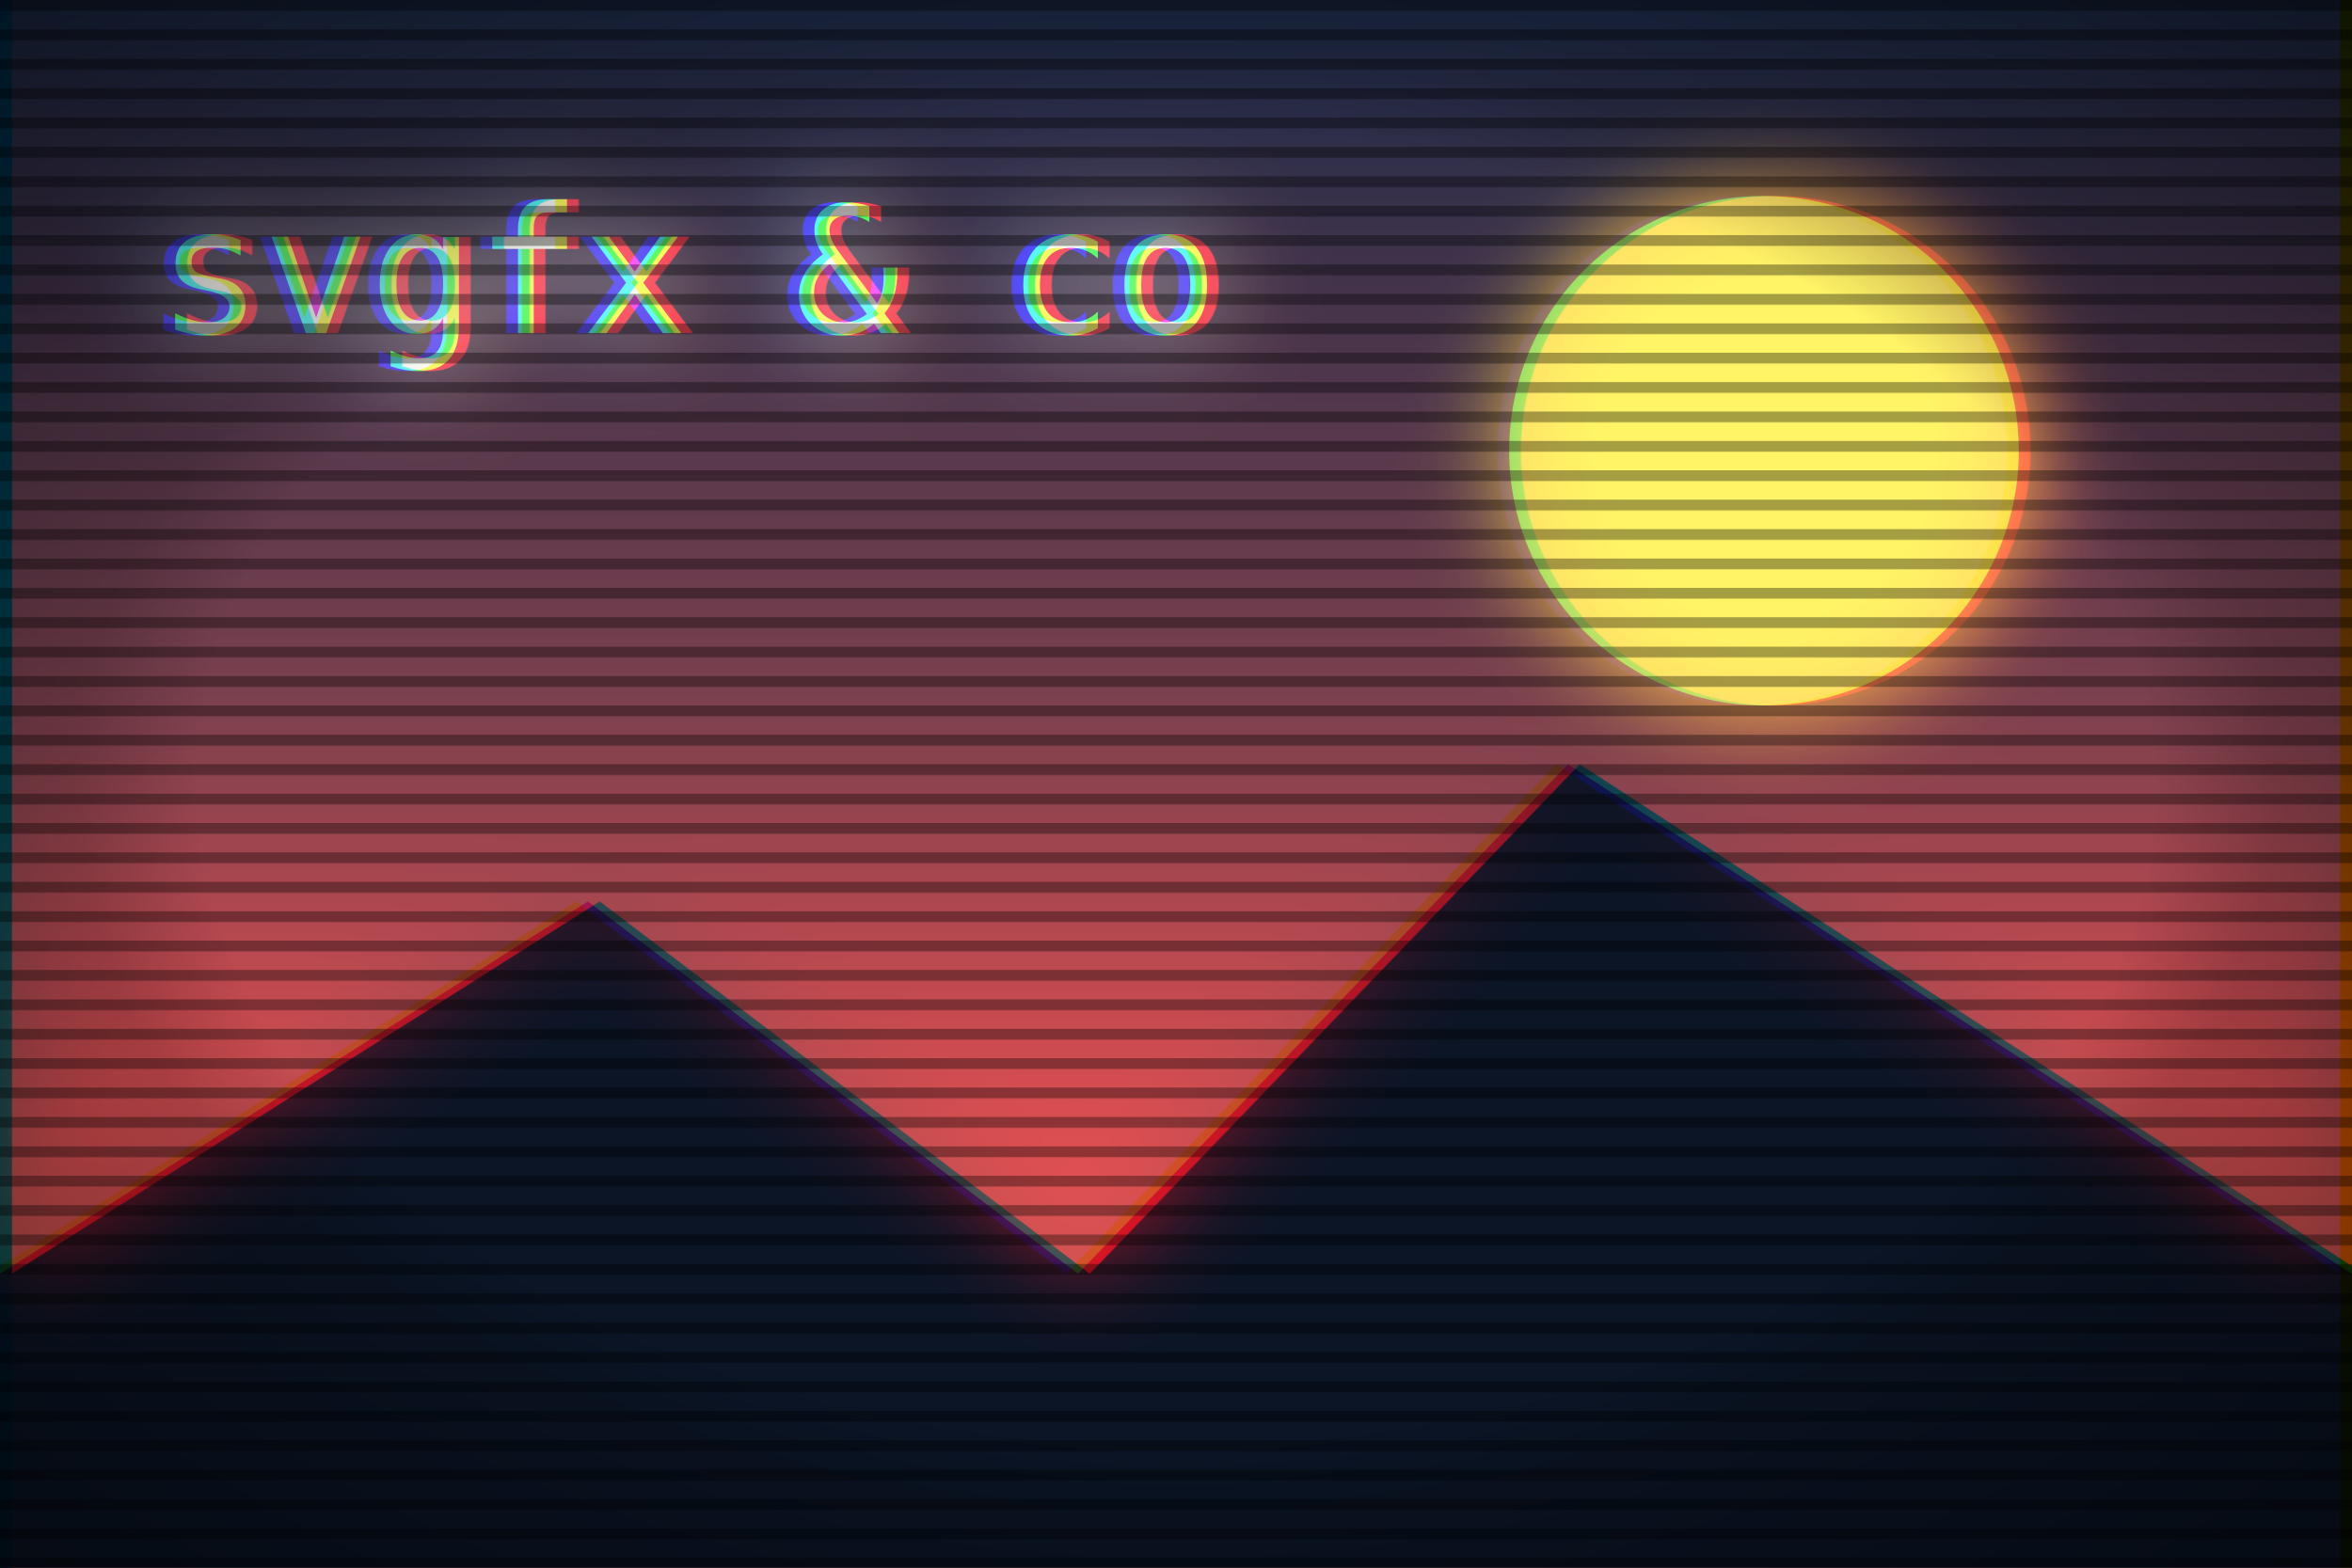
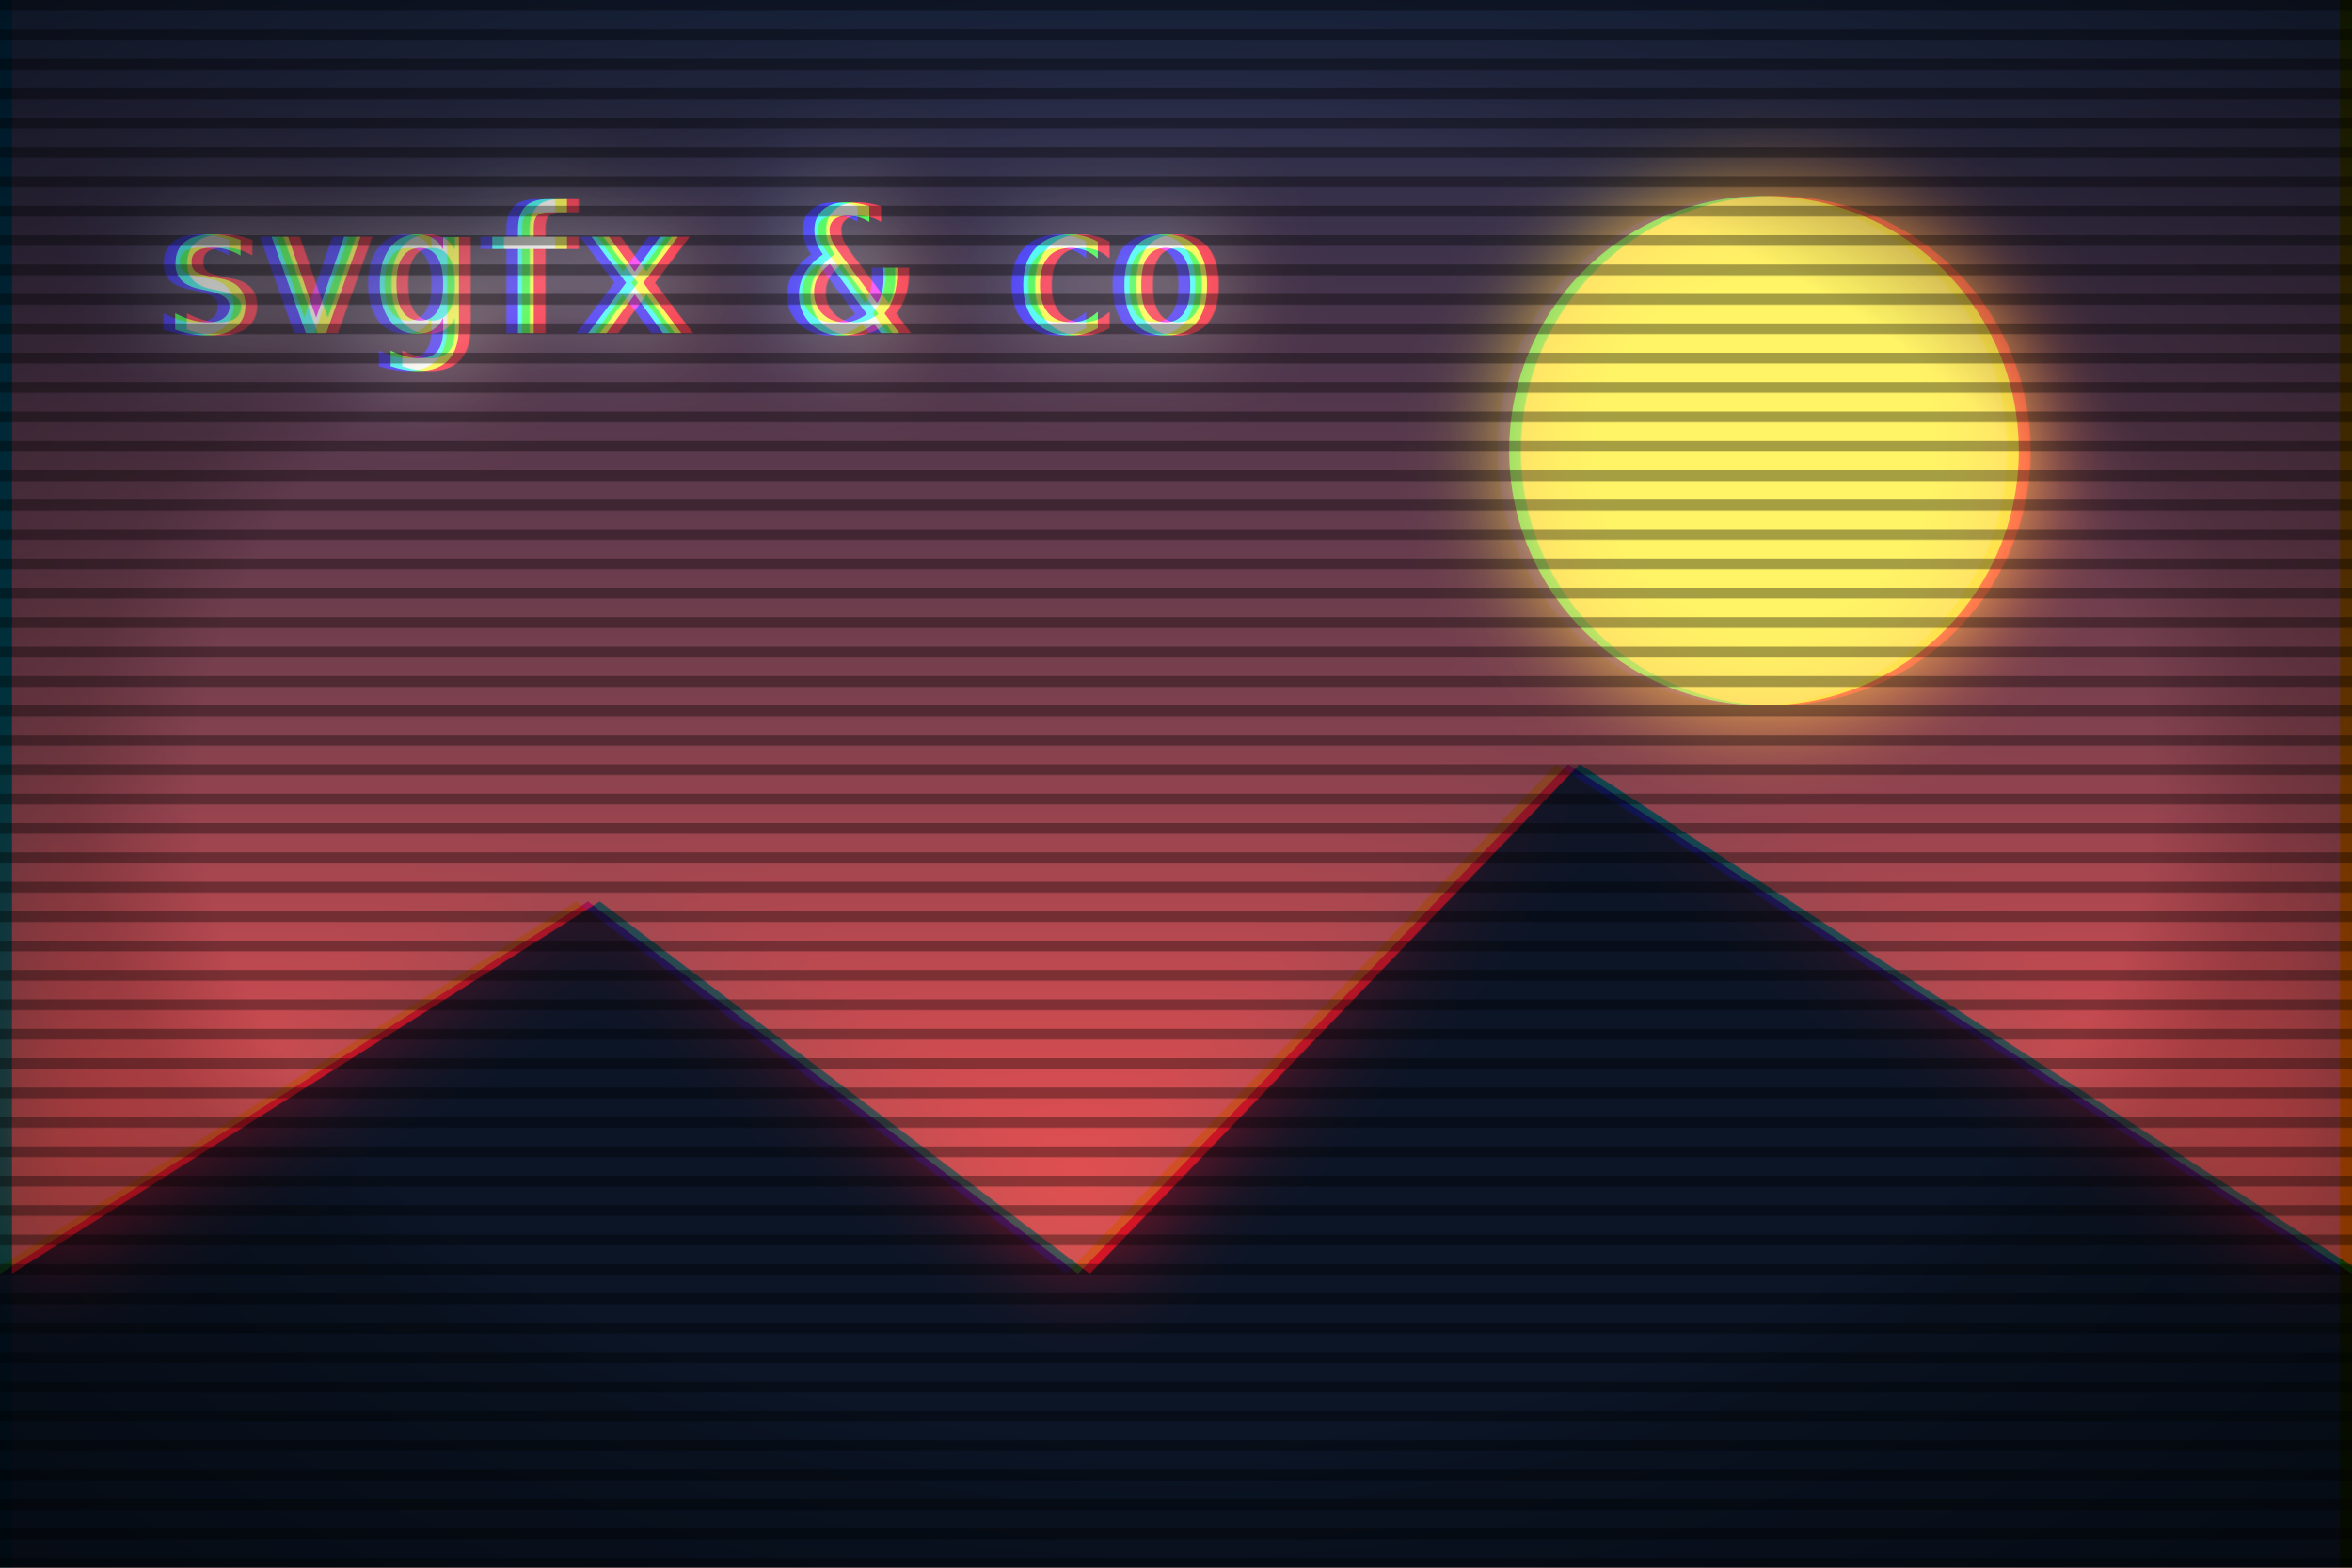
<svg xmlns="http://www.w3.org/2000/svg" viewBox="0 0 240 160" width="240" height="160">
  <defs>
    <linearGradient id="sky" x1="0" y1="0" x2="0" y2="1">
      <stop offset="0" stop-color="#1b2a49" />
      <stop offset="1" stop-color="#f25c54" />
    </linearGradient>
  </defs>
  <defs>
    <filter id="svgfx-mu8lz6-filter-0" color-interpolation-filters="sRGB" x="-35%" y="-35%" width="170%" height="170%">
      <feOffset in="SourceGraphic" dx="1.2" dy="0" result="svgfx-mu8lz6-chroma-shift-red-0" />
      <feColorMatrix type="matrix" values="1 0 0 0 0  0 0 0 0 0  0 0 0 0 0  0 0 0 1 0" in="svgfx-mu8lz6-chroma-shift-red-0" result="svgfx-mu8lz6-chroma-red-0" />
      <feOffset in="SourceGraphic" dx="-1.2" dy="0" result="svgfx-mu8lz6-chroma-shift-blue-0" />
      <feColorMatrix type="matrix" values="0 0 0 0 0  0 0 0 0 0  0 0 1 0 0  0 0 0 1 0" in="svgfx-mu8lz6-chroma-shift-blue-0" result="svgfx-mu8lz6-chroma-blue-0" />
      <feColorMatrix type="matrix" values="0 0 0 0 0  0 1 0 0 0  0 0 0 0 0  0 0 0 1 0" in="SourceGraphic" result="svgfx-mu8lz6-chroma-green-0" />
      <feBlend in="svgfx-mu8lz6-chroma-red-0" in2="svgfx-mu8lz6-chroma-green-0" mode="screen" result="svgfx-mu8lz6-chroma-combined-0" />
      <feBlend in="svgfx-mu8lz6-chroma-combined-0" in2="svgfx-mu8lz6-chroma-blue-0" mode="screen" result="svgfx-pass-0" />
      <feComponentTransfer in="svgfx-pass-0" result="svgfx-mu8lz6-bloom-bright-1">
        <feFuncR type="linear" slope="2" intercept="-1" />
        <feFuncG type="linear" slope="2" intercept="-1" />
        <feFuncB type="linear" slope="2" intercept="-1" />
      </feComponentTransfer>
      <feGaussianBlur in="svgfx-mu8lz6-bloom-bright-1" stdDeviation="5" result="svgfx-mu8lz6-bloom-spread-1" />
      <feComponentTransfer in="svgfx-mu8lz6-bloom-spread-1" result="svgfx-mu8lz6-bloom-boost-1">
        <feFuncR type="linear" slope="1.2" />
        <feFuncG type="linear" slope="1.2" />
        <feFuncB type="linear" slope="1.2" />
      </feComponentTransfer>
      <feBlend in="svgfx-pass-0" in2="svgfx-mu8lz6-bloom-boost-1" mode="screen" result="svgfx-out-1" />
    </filter>
    <clipPath id="svgfx-mu8lz6-clip" clipPathUnits="userSpaceOnUse">
      <rect width="240" height="160" />
    </clipPath>
    <pattern id="svgfx-mu8lz6-scanlines-2" patternUnits="userSpaceOnUse" width="3" height="3">
      <rect x="0" y="0" width="3" height="1.1" fill="#000000" />
    </pattern>
    <radialGradient id="svgfx-mu8lz6-vignette-3" cx="50%" cy="50%" r="75%">
      <stop offset="0.55" stop-color="#000000" stop-opacity="0" />
      <stop offset="0.618" stop-color="#000000" stop-opacity="0.193" />
      <stop offset="1" stop-color="#000000" stop-opacity="0.55" />
    </radialGradient>
  </defs>
-   <g>
+   <g clip-path="url(#svgfx-mu8lz6-clip)">
    <g>
      <g filter="url(#svgfx-mu8lz6-filter-0)">
        <rect width="240" height="160" fill="url(#sky)" />
        <circle cx="180" cy="46" r="26" fill="#ffd166" />
        <path d="M0 130 L60 92 L110 130 L160 78 L240 130 L240 160 L0 160 Z" fill="#0b1526" />
        <text x="16" y="34" font-family="monospace" font-size="18" fill="#f7f7f2">svgfx &amp; co</text>
      </g>
      <rect x="0" y="0" width="240" height="160" fill="url(#svgfx-mu8lz6-scanlines-2)" opacity="0.35" style="mix-blend-mode:multiply" clip-path="url(#svgfx-mu8lz6-clip)" />
    </g>
    <rect x="0" y="0" width="240" height="160" fill="url(#svgfx-mu8lz6-vignette-3)" clip-path="url(#svgfx-mu8lz6-clip)" />
  </g>
</svg>
